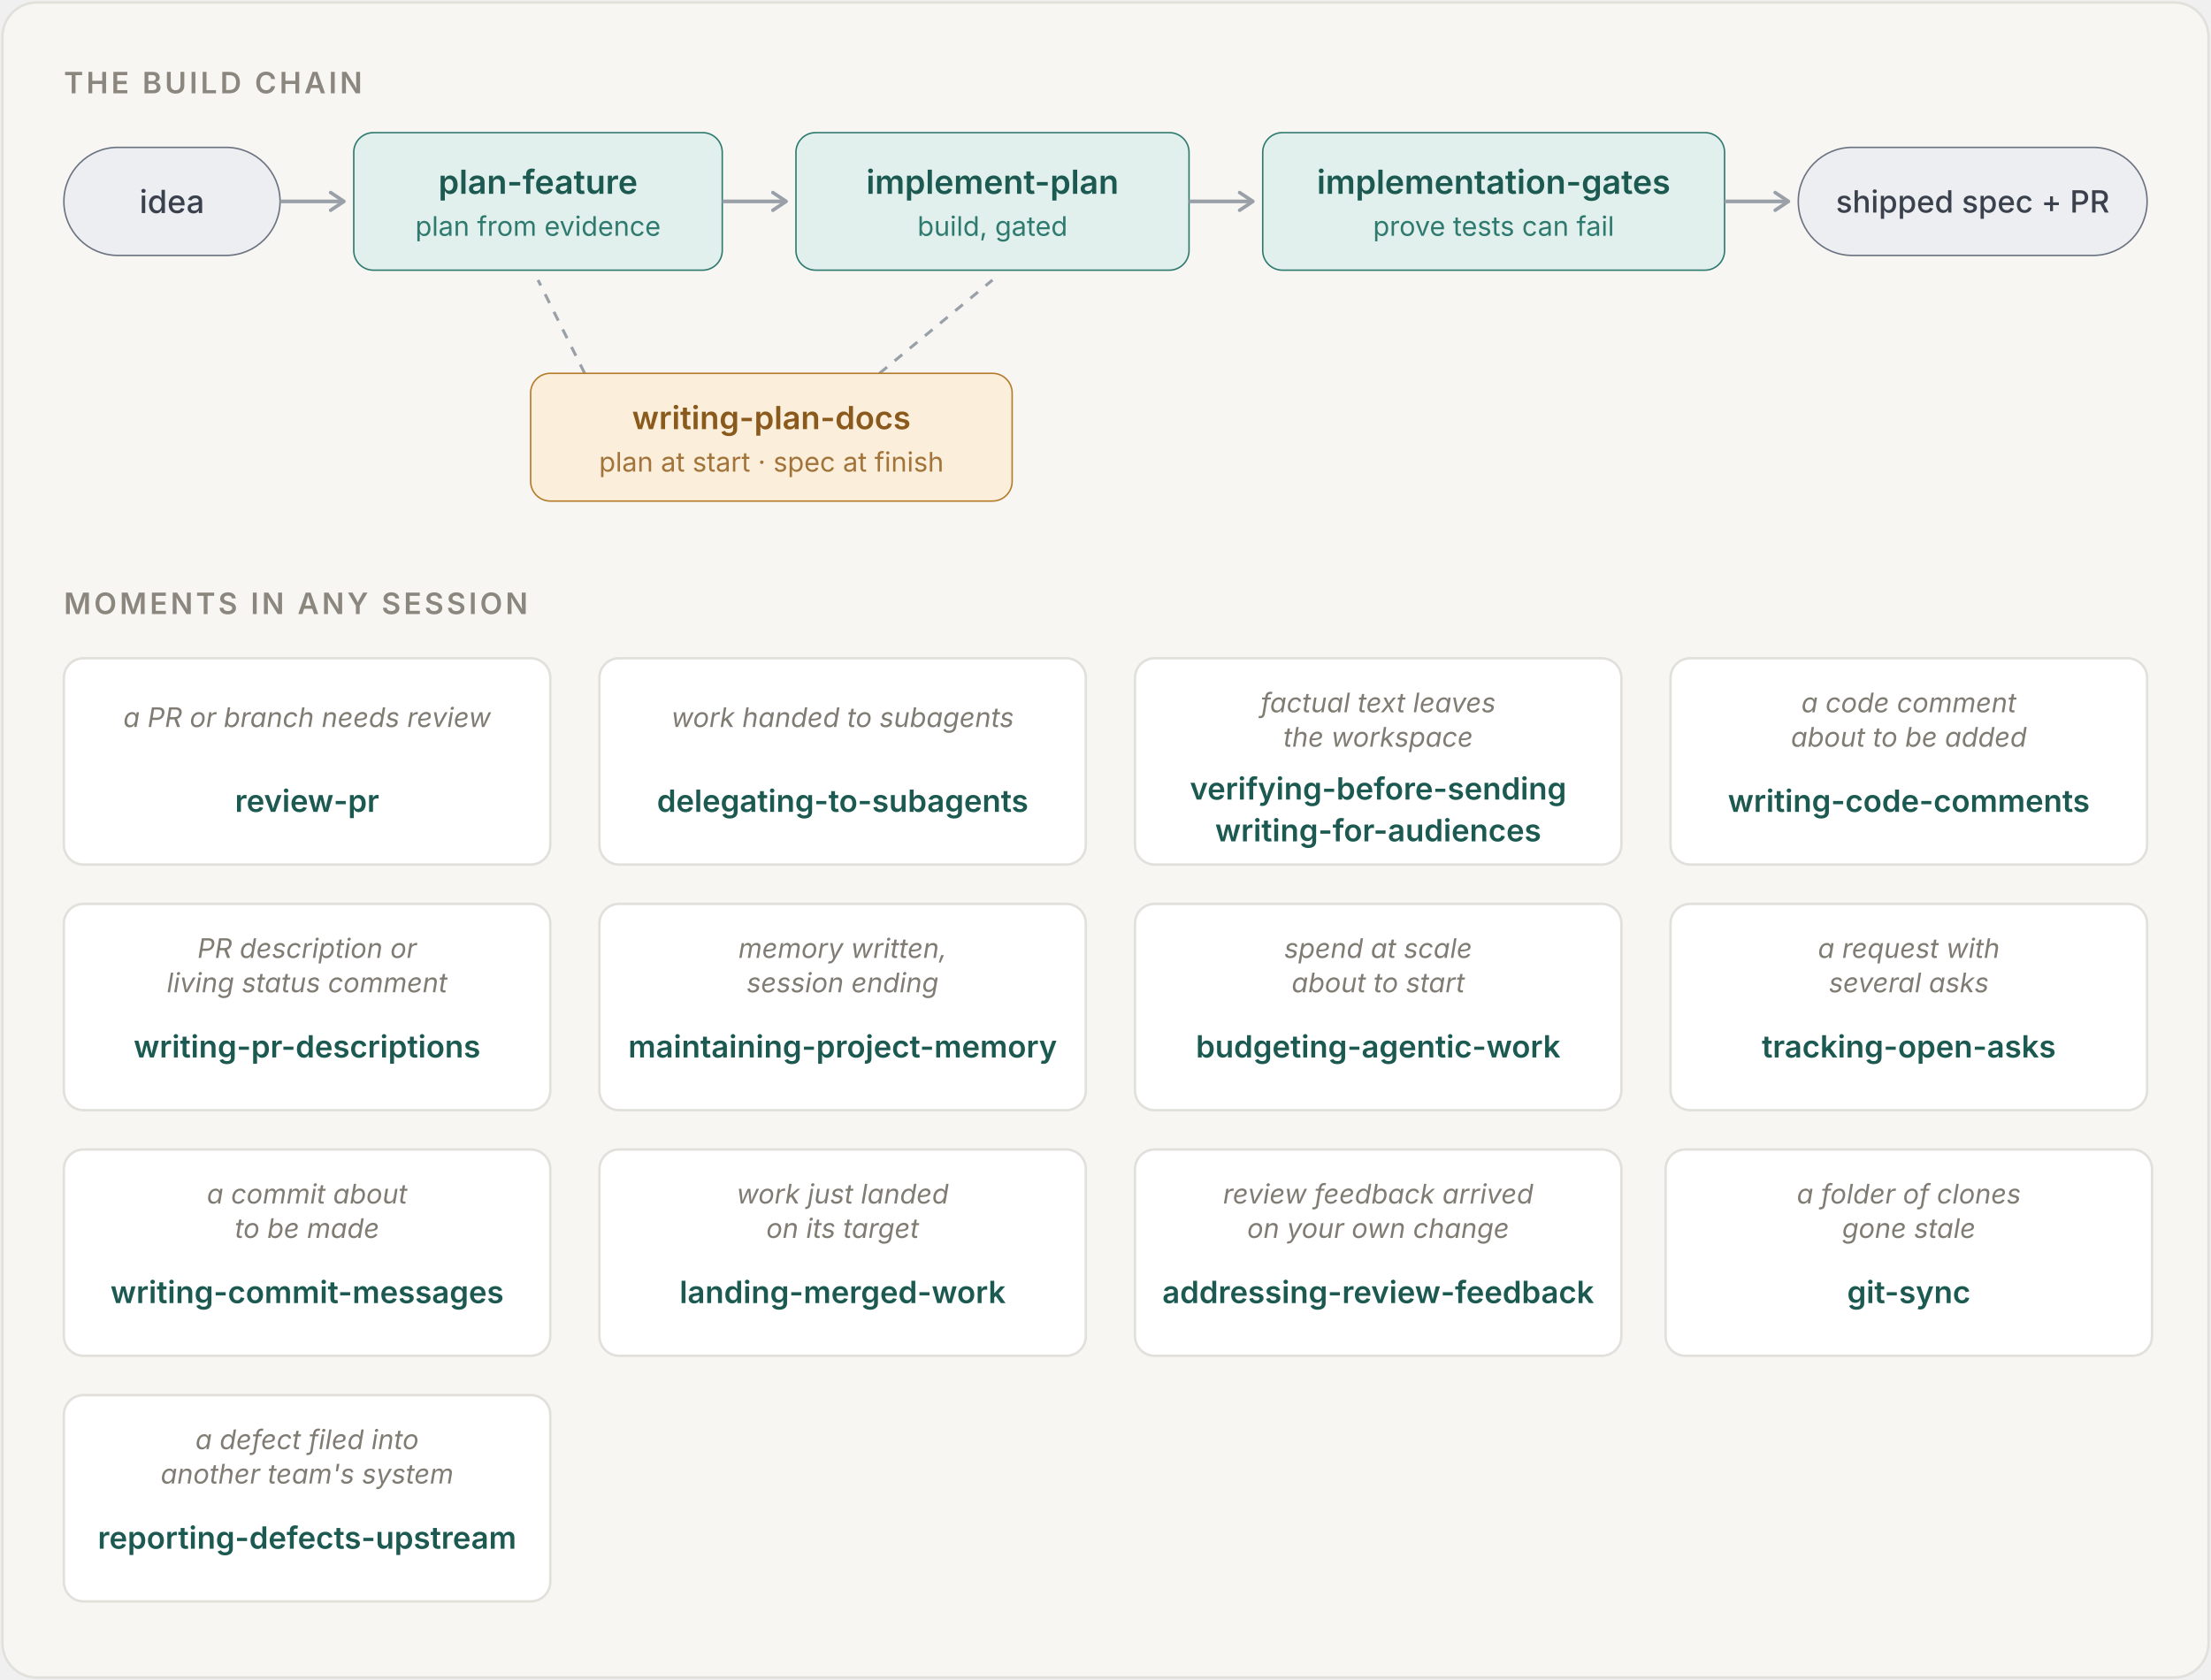
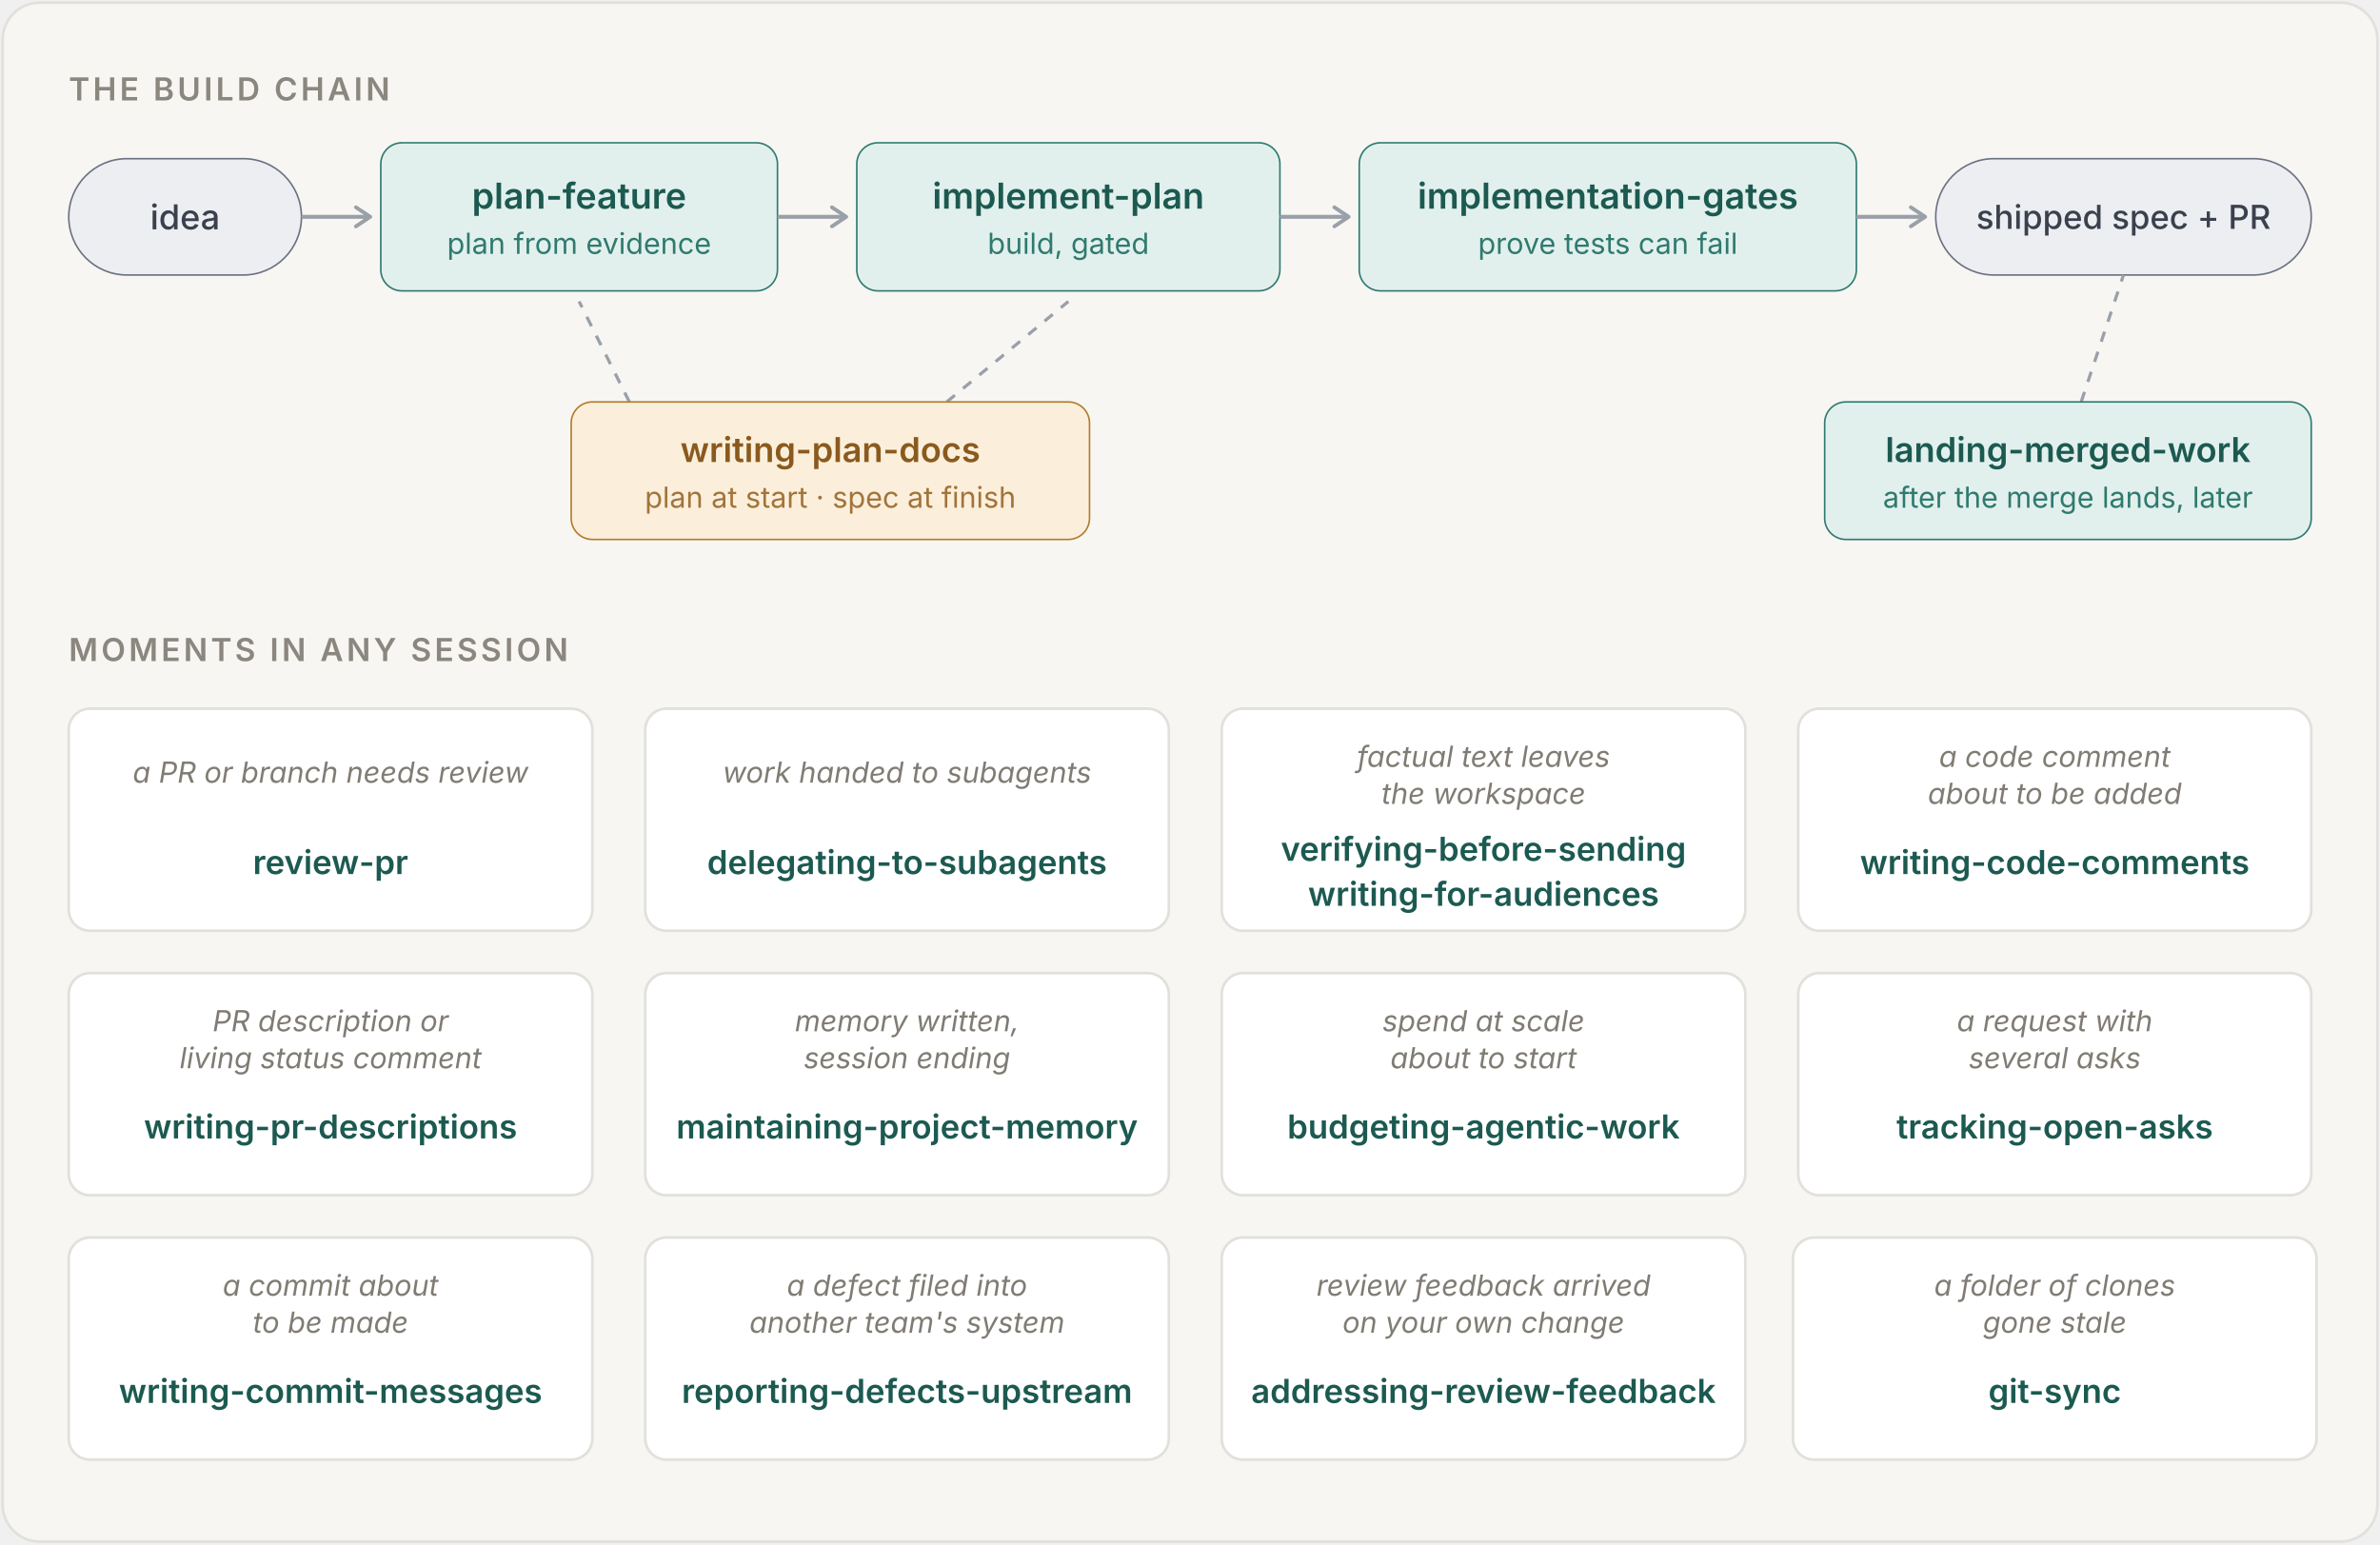
- <svg xmlns="http://www.w3.org/2000/svg" width="100%" viewBox="0 0 900 684" role="img" aria-label="The skill map: four skills form the build chain from idea to shipped spec and PR; thirteen moment cards pair a session trigger with the skill that fires on it">
+ <svg xmlns="http://www.w3.org/2000/svg" width="100%" viewBox="0 0 900 584" role="img" aria-label="The skill map: four skills form the build chain from idea to shipped spec and PR, and a fifth closes the work out after the merge lands; twelve moment cards pair a session trigger with the skill that fires on it">
  <defs>
    <marker id="arrow" viewBox="0 0 10 10" refX="8" refY="5" markerWidth="6" markerHeight="6" orient="auto-start-reverse">
      <path d="M2 1L8 5L2 9" fill="none" stroke="#9AA0A8" stroke-width="1.6" stroke-linecap="round" stroke-linejoin="round" />
    </marker>
  </defs>
-   <rect x="1" y="1" width="898" height="682" rx="14" fill="#F7F6F3" stroke="#E2E0DB" stroke-width="1" />
+   <rect x="1" y="1" width="898" height="582" rx="14" fill="#F7F6F3" stroke="#E2E0DB" stroke-width="1" />
  <text x="26" y="38" font-family="system-ui, -apple-system, sans-serif" font-size="12" font-weight="600" fill="#8B877F" letter-spacing="1.2">THE BUILD CHAIN</text>
  <rect x="26" y="60" width="88" height="44" rx="22" fill="#ECEEF2" stroke="#6B7280" stroke-width="0.6" />
  <text x="70" y="82" font-family="system-ui, -apple-system, sans-serif" font-size="13" font-weight="500" fill="#3A414D" text-anchor="middle" dominant-baseline="central">idea</text>
  <line x1="114" y1="82" x2="140" y2="82" stroke="#9AA0A8" stroke-width="1.5" marker-end="url(#arrow)" />
  <rect x="144" y="54" width="150" height="56" rx="8" fill="#E2F0ED" stroke="#2F7A6F" stroke-width="0.6" />
  <text x="219" y="74" font-family="system-ui, -apple-system, sans-serif" font-size="13.5" font-weight="600" fill="#1C5A51" text-anchor="middle" dominant-baseline="central">plan-feature</text>
  <text x="219" y="92" font-family="system-ui, -apple-system, sans-serif" font-size="11" font-weight="400" fill="#2F7A6F" text-anchor="middle" dominant-baseline="central">plan from evidence</text>
  <line x1="294" y1="82" x2="320" y2="82" stroke="#9AA0A8" stroke-width="1.5" marker-end="url(#arrow)" />
  <rect x="324" y="54" width="160" height="56" rx="8" fill="#E2F0ED" stroke="#2F7A6F" stroke-width="0.6" />
  <text x="404" y="74" font-family="system-ui, -apple-system, sans-serif" font-size="13.5" font-weight="600" fill="#1C5A51" text-anchor="middle" dominant-baseline="central">implement-plan</text>
  <text x="404" y="92" font-family="system-ui, -apple-system, sans-serif" font-size="11" font-weight="400" fill="#2F7A6F" text-anchor="middle" dominant-baseline="central">build, gated</text>
  <line x1="484" y1="82" x2="510" y2="82" stroke="#9AA0A8" stroke-width="1.5" marker-end="url(#arrow)" />
  <rect x="514" y="54" width="188" height="56" rx="8" fill="#E2F0ED" stroke="#2F7A6F" stroke-width="0.6" />
  <text x="608" y="74" font-family="system-ui, -apple-system, sans-serif" font-size="13.5" font-weight="600" fill="#1C5A51" text-anchor="middle" dominant-baseline="central">implementation-gates</text>
  <text x="608" y="92" font-family="system-ui, -apple-system, sans-serif" font-size="11" font-weight="400" fill="#2F7A6F" text-anchor="middle" dominant-baseline="central">prove tests can fail</text>
  <line x1="702" y1="82" x2="728" y2="82" stroke="#9AA0A8" stroke-width="1.5" marker-end="url(#arrow)" />
  <rect x="732" y="60" width="142" height="44" rx="22" fill="#ECEEF2" stroke="#6B7280" stroke-width="0.6" />
  <text x="803" y="82" font-family="system-ui, -apple-system, sans-serif" font-size="12.5" font-weight="500" fill="#3A414D" text-anchor="middle" dominant-baseline="central">shipped spec + PR</text>
  <line x1="238" y1="152" x2="219" y2="114" stroke="#9AA0A8" stroke-width="1.2" stroke-dasharray="4 4" />
  <line x1="358" y1="152" x2="404" y2="114" stroke="#9AA0A8" stroke-width="1.2" stroke-dasharray="4 4" />
  <rect x="216" y="152" width="196" height="52" rx="8" fill="#FBEFDC" stroke="#B47B2B" stroke-width="0.6" />
  <text x="314" y="170" font-family="system-ui, -apple-system, sans-serif" font-size="13" font-weight="600" fill="#8A5A1D" text-anchor="middle" dominant-baseline="central">writing-plan-docs</text>
  <text x="314" y="188" font-family="system-ui, -apple-system, sans-serif" font-size="11" font-weight="400" fill="#A2743A" text-anchor="middle" dominant-baseline="central">plan at start · spec at finish</text>
+   <line x1="787" y1="152" x2="803" y2="104" stroke="#9AA0A8" stroke-width="1.2" stroke-dasharray="4 4" />
+   <rect x="690" y="152" width="184" height="52" rx="8" fill="#E2F0ED" stroke="#2F7A6F" stroke-width="0.6" />
+   <text x="782" y="170" font-family="system-ui, -apple-system, sans-serif" font-size="13" font-weight="600" fill="#1C5A51" text-anchor="middle" dominant-baseline="central">landing-merged-work</text>
+   <text x="782" y="188" font-family="system-ui, -apple-system, sans-serif" font-size="11" font-weight="400" fill="#2F7A6F" text-anchor="middle" dominant-baseline="central">after the merge lands, later</text>
  <text x="26" y="250" font-family="system-ui, -apple-system, sans-serif" font-size="12" font-weight="600" fill="#8B877F" letter-spacing="1.2">MOMENTS IN ANY SESSION</text>
  <rect x="26" y="268" width="198" height="84" rx="8" fill="#FFFFFF" stroke="#E2E0DB" stroke-width="1" />
  <text x="125" y="292" font-family="system-ui, -apple-system, sans-serif" font-size="11" font-style="italic" fill="#807C74" text-anchor="middle" dominant-baseline="central">a PR or branch needs review</text>
  <text x="125" y="326" font-family="system-ui, -apple-system, sans-serif" font-size="12.5" font-weight="600" fill="#1C5A51" text-anchor="middle" dominant-baseline="central">review-pr</text>
  <rect x="244" y="268" width="198" height="84" rx="8" fill="#FFFFFF" stroke="#E2E0DB" stroke-width="1" />
  <text x="343" y="292" font-family="system-ui, -apple-system, sans-serif" font-size="11" font-style="italic" fill="#807C74" text-anchor="middle" dominant-baseline="central">work handed to subagents</text>
  <text x="343" y="326" font-family="system-ui, -apple-system, sans-serif" font-size="12.5" font-weight="600" fill="#1C5A51" text-anchor="middle" dominant-baseline="central">delegating-to-subagents</text>
  <rect x="462" y="268" width="198" height="84" rx="8" fill="#FFFFFF" stroke="#E2E0DB" stroke-width="1" />
  <text x="561" y="286" font-family="system-ui, -apple-system, sans-serif" font-size="11" font-style="italic" fill="#807C74" text-anchor="middle" dominant-baseline="central">factual text leaves</text>
  <text x="561" y="300" font-family="system-ui, -apple-system, sans-serif" font-size="11" font-style="italic" fill="#807C74" text-anchor="middle" dominant-baseline="central">the workspace</text>
  <text x="561" y="321" font-family="system-ui, -apple-system, sans-serif" font-size="12.5" font-weight="600" fill="#1C5A51" text-anchor="middle" dominant-baseline="central">verifying-before-sending</text>
  <text x="561" y="338" font-family="system-ui, -apple-system, sans-serif" font-size="12.5" font-weight="600" fill="#1C5A51" text-anchor="middle" dominant-baseline="central">writing-for-audiences</text>
  <rect x="680" y="268" width="194" height="84" rx="8" fill="#FFFFFF" stroke="#E2E0DB" stroke-width="1" />
  <text x="777" y="286" font-family="system-ui, -apple-system, sans-serif" font-size="11" font-style="italic" fill="#807C74" text-anchor="middle" dominant-baseline="central">a code comment</text>
  <text x="777" y="300" font-family="system-ui, -apple-system, sans-serif" font-size="11" font-style="italic" fill="#807C74" text-anchor="middle" dominant-baseline="central">about to be added</text>
  <text x="777" y="326" font-family="system-ui, -apple-system, sans-serif" font-size="12.5" font-weight="600" fill="#1C5A51" text-anchor="middle" dominant-baseline="central">writing-code-comments</text>
  <rect x="26" y="368" width="198" height="84" rx="8" fill="#FFFFFF" stroke="#E2E0DB" stroke-width="1" />
  <text x="125" y="386" font-family="system-ui, -apple-system, sans-serif" font-size="11" font-style="italic" fill="#807C74" text-anchor="middle" dominant-baseline="central">PR description or</text>
  <text x="125" y="400" font-family="system-ui, -apple-system, sans-serif" font-size="11" font-style="italic" fill="#807C74" text-anchor="middle" dominant-baseline="central">living status comment</text>
  <text x="125" y="426" font-family="system-ui, -apple-system, sans-serif" font-size="12.5" font-weight="600" fill="#1C5A51" text-anchor="middle" dominant-baseline="central">writing-pr-descriptions</text>
  <rect x="244" y="368" width="198" height="84" rx="8" fill="#FFFFFF" stroke="#E2E0DB" stroke-width="1" />
  <text x="343" y="386" font-family="system-ui, -apple-system, sans-serif" font-size="11" font-style="italic" fill="#807C74" text-anchor="middle" dominant-baseline="central">memory written,</text>
  <text x="343" y="400" font-family="system-ui, -apple-system, sans-serif" font-size="11" font-style="italic" fill="#807C74" text-anchor="middle" dominant-baseline="central">session ending</text>
  <text x="343" y="426" font-family="system-ui, -apple-system, sans-serif" font-size="12.5" font-weight="600" fill="#1C5A51" text-anchor="middle" dominant-baseline="central">maintaining-project-memory</text>
  <rect x="462" y="368" width="198" height="84" rx="8" fill="#FFFFFF" stroke="#E2E0DB" stroke-width="1" />
  <text x="561" y="386" font-family="system-ui, -apple-system, sans-serif" font-size="11" font-style="italic" fill="#807C74" text-anchor="middle" dominant-baseline="central">spend at scale</text>
  <text x="561" y="400" font-family="system-ui, -apple-system, sans-serif" font-size="11" font-style="italic" fill="#807C74" text-anchor="middle" dominant-baseline="central">about to start</text>
  <text x="561" y="426" font-family="system-ui, -apple-system, sans-serif" font-size="12.5" font-weight="600" fill="#1C5A51" text-anchor="middle" dominant-baseline="central">budgeting-agentic-work</text>
  <rect x="680" y="368" width="194" height="84" rx="8" fill="#FFFFFF" stroke="#E2E0DB" stroke-width="1" />
  <text x="777" y="386" font-family="system-ui, -apple-system, sans-serif" font-size="11" font-style="italic" fill="#807C74" text-anchor="middle" dominant-baseline="central">a request with</text>
  <text x="777" y="400" font-family="system-ui, -apple-system, sans-serif" font-size="11" font-style="italic" fill="#807C74" text-anchor="middle" dominant-baseline="central">several asks</text>
  <text x="777" y="426" font-family="system-ui, -apple-system, sans-serif" font-size="12.5" font-weight="600" fill="#1C5A51" text-anchor="middle" dominant-baseline="central">tracking-open-asks</text>
  <rect x="26" y="468" width="198" height="84" rx="8" fill="#FFFFFF" stroke="#E2E0DB" stroke-width="1" />
  <text x="125" y="486" font-family="system-ui, -apple-system, sans-serif" font-size="11" font-style="italic" fill="#807C74" text-anchor="middle" dominant-baseline="central">a commit about</text>
  <text x="125" y="500" font-family="system-ui, -apple-system, sans-serif" font-size="11" font-style="italic" fill="#807C74" text-anchor="middle" dominant-baseline="central">to be made</text>
  <text x="125" y="526" font-family="system-ui, -apple-system, sans-serif" font-size="12.5" font-weight="600" fill="#1C5A51" text-anchor="middle" dominant-baseline="central">writing-commit-messages</text>
  <rect x="244" y="468" width="198" height="84" rx="8" fill="#FFFFFF" stroke="#E2E0DB" stroke-width="1" />
-   <text x="343" y="486" font-family="system-ui, -apple-system, sans-serif" font-size="11" font-style="italic" fill="#807C74" text-anchor="middle" dominant-baseline="central">work just landed</text>
-   <text x="343" y="500" font-family="system-ui, -apple-system, sans-serif" font-size="11" font-style="italic" fill="#807C74" text-anchor="middle" dominant-baseline="central">on its target</text>
-   <text x="343" y="526" font-family="system-ui, -apple-system, sans-serif" font-size="12.5" font-weight="600" fill="#1C5A51" text-anchor="middle" dominant-baseline="central">landing-merged-work</text>
+   <text x="343" y="486" font-family="system-ui, -apple-system, sans-serif" font-size="11" font-style="italic" fill="#807C74" text-anchor="middle" dominant-baseline="central">a defect filed into</text>
+   <text x="343" y="500" font-family="system-ui, -apple-system, sans-serif" font-size="11" font-style="italic" fill="#807C74" text-anchor="middle" dominant-baseline="central">another team's system</text>
+   <text x="343" y="526" font-family="system-ui, -apple-system, sans-serif" font-size="12.5" font-weight="600" fill="#1C5A51" text-anchor="middle" dominant-baseline="central">reporting-defects-upstream</text>
  <rect x="462" y="468" width="198" height="84" rx="8" fill="#FFFFFF" stroke="#E2E0DB" stroke-width="1" />
  <text x="561" y="486" font-family="system-ui, -apple-system, sans-serif" font-size="11" font-style="italic" fill="#807C74" text-anchor="middle" dominant-baseline="central">review feedback arrived</text>
  <text x="561" y="500" font-family="system-ui, -apple-system, sans-serif" font-size="11" font-style="italic" fill="#807C74" text-anchor="middle" dominant-baseline="central">on your own change</text>
  <text x="561" y="526" font-family="system-ui, -apple-system, sans-serif" font-size="12.5" font-weight="600" fill="#1C5A51" text-anchor="middle" dominant-baseline="central">addressing-review-feedback</text>
  <rect x="678" y="468" width="198" height="84" rx="8" fill="#FFFFFF" stroke="#E2E0DB" stroke-width="1" />
  <text x="777" y="486" font-family="system-ui, -apple-system, sans-serif" font-size="11" font-style="italic" fill="#807C74" text-anchor="middle" dominant-baseline="central">a folder of clones</text>
  <text x="777" y="500" font-family="system-ui, -apple-system, sans-serif" font-size="11" font-style="italic" fill="#807C74" text-anchor="middle" dominant-baseline="central">gone stale</text>
  <text x="777" y="526" font-family="system-ui, -apple-system, sans-serif" font-size="12.5" font-weight="600" fill="#1C5A51" text-anchor="middle" dominant-baseline="central">git-sync</text>
-   <rect x="26" y="568" width="198" height="84" rx="8" fill="#FFFFFF" stroke="#E2E0DB" stroke-width="1" />
-   <text x="125" y="586" font-family="system-ui, -apple-system, sans-serif" font-size="11" font-style="italic" fill="#807C74" text-anchor="middle" dominant-baseline="central">a defect filed into</text>
-   <text x="125" y="600" font-family="system-ui, -apple-system, sans-serif" font-size="11" font-style="italic" fill="#807C74" text-anchor="middle" dominant-baseline="central">another team's system</text>
-   <text x="125" y="626" font-family="system-ui, -apple-system, sans-serif" font-size="12.5" font-weight="600" fill="#1C5A51" text-anchor="middle" dominant-baseline="central">reporting-defects-upstream</text>
</svg>
